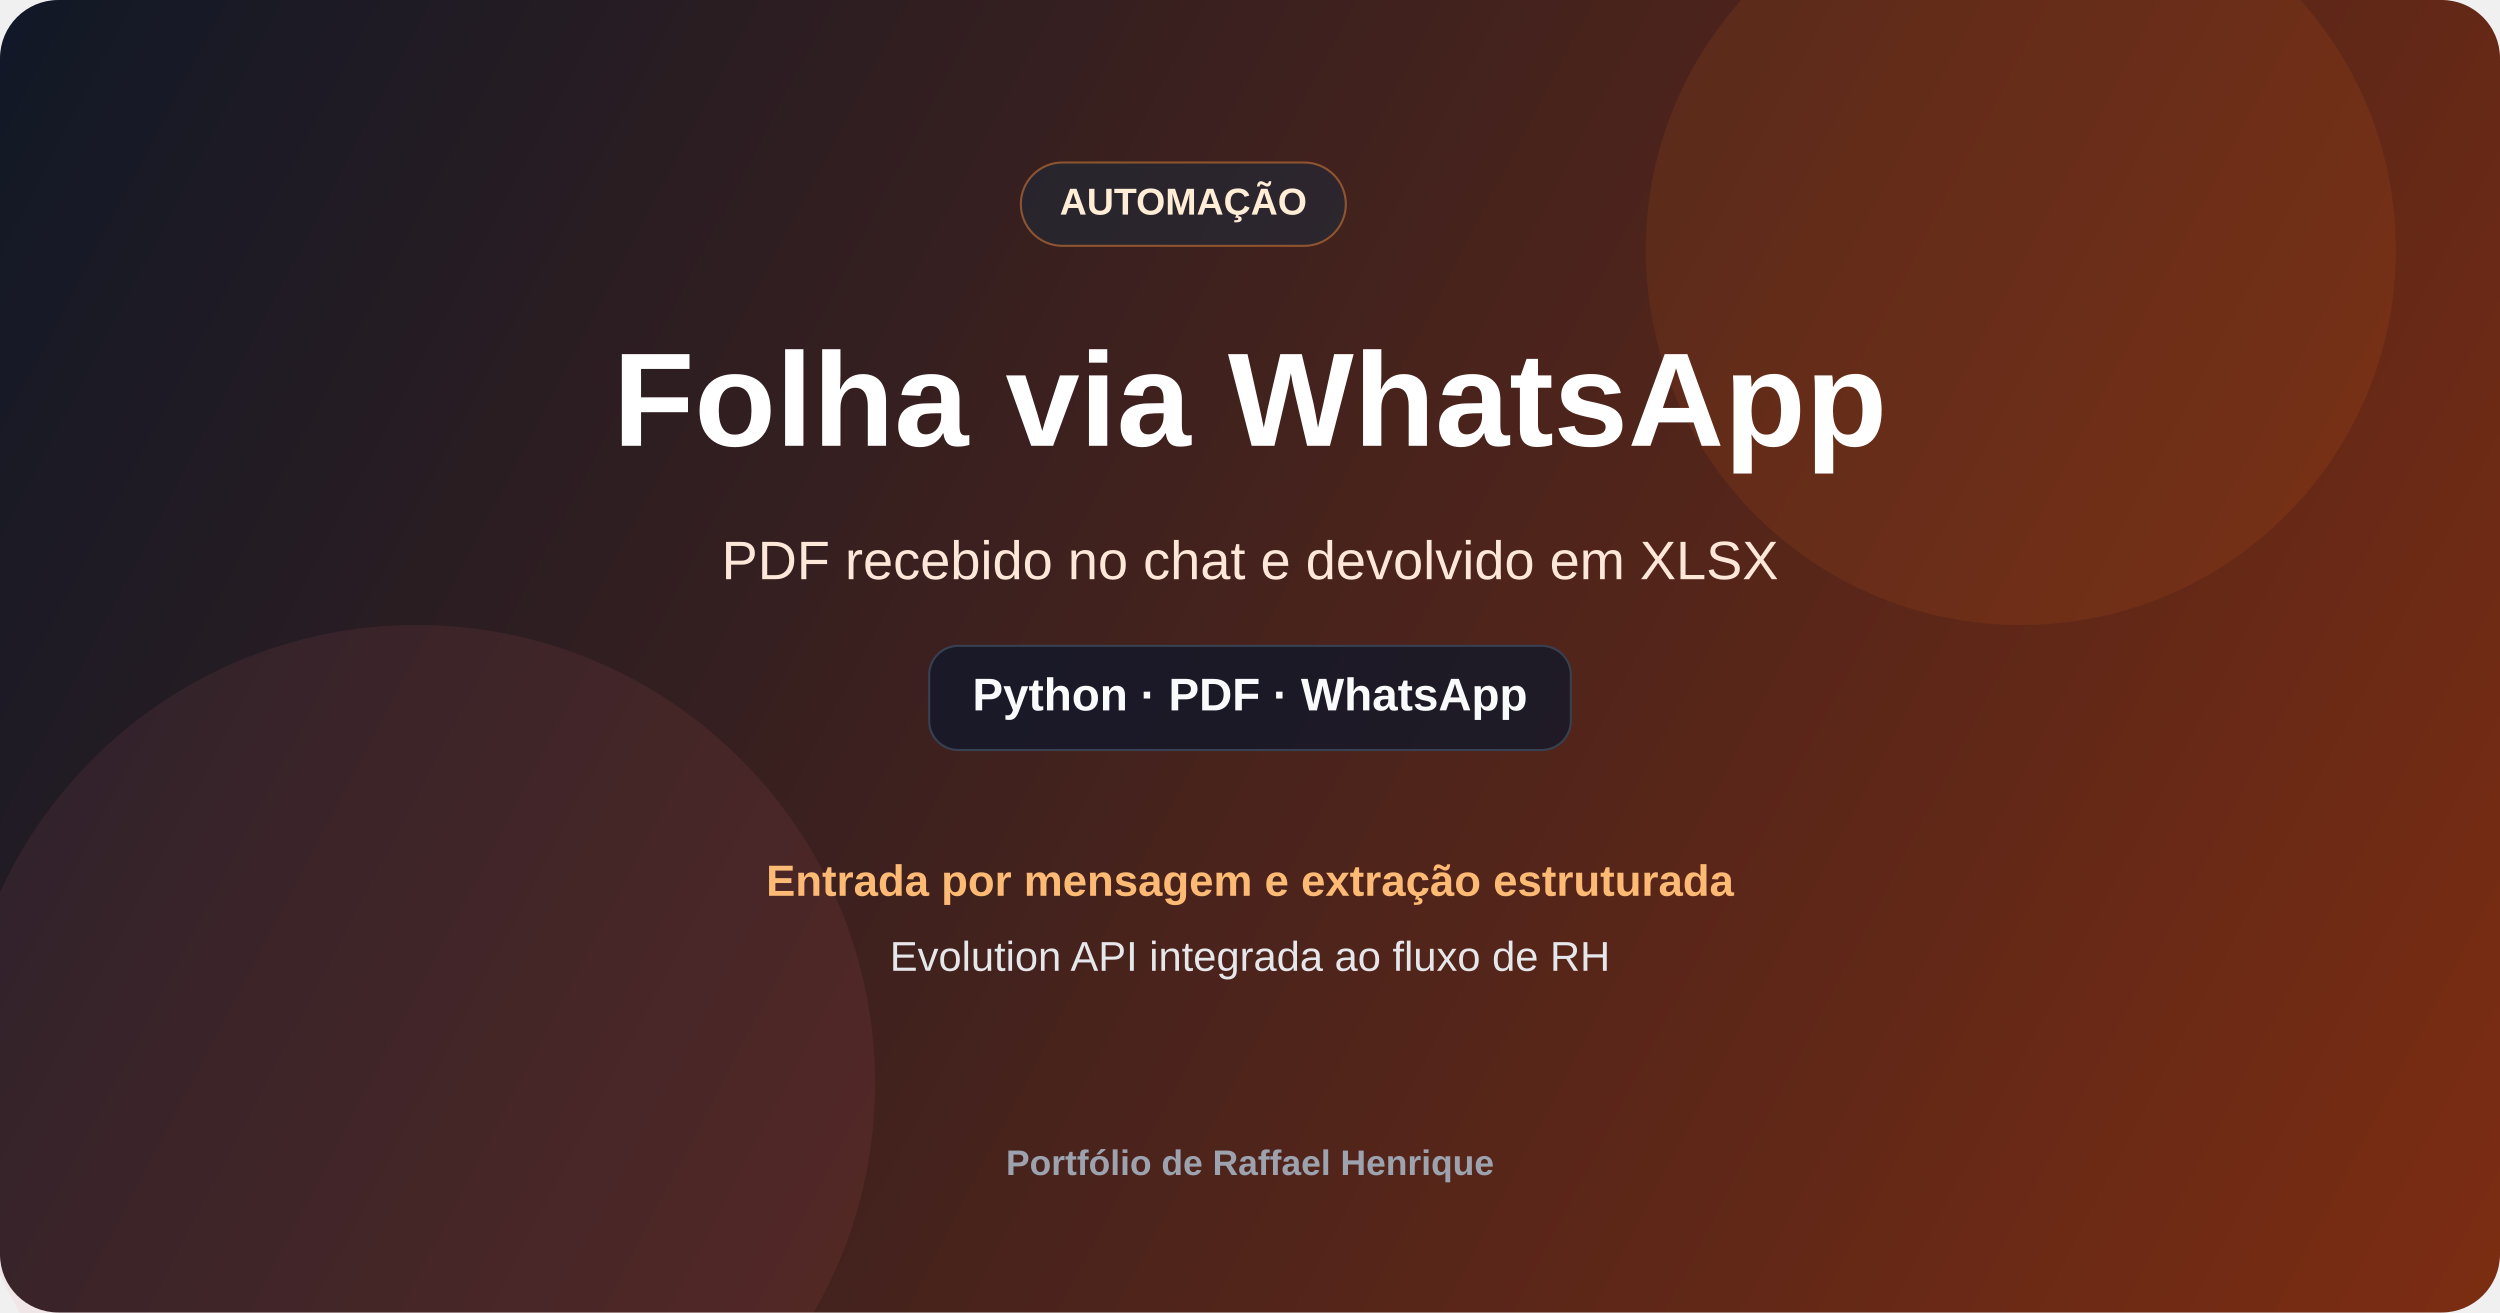
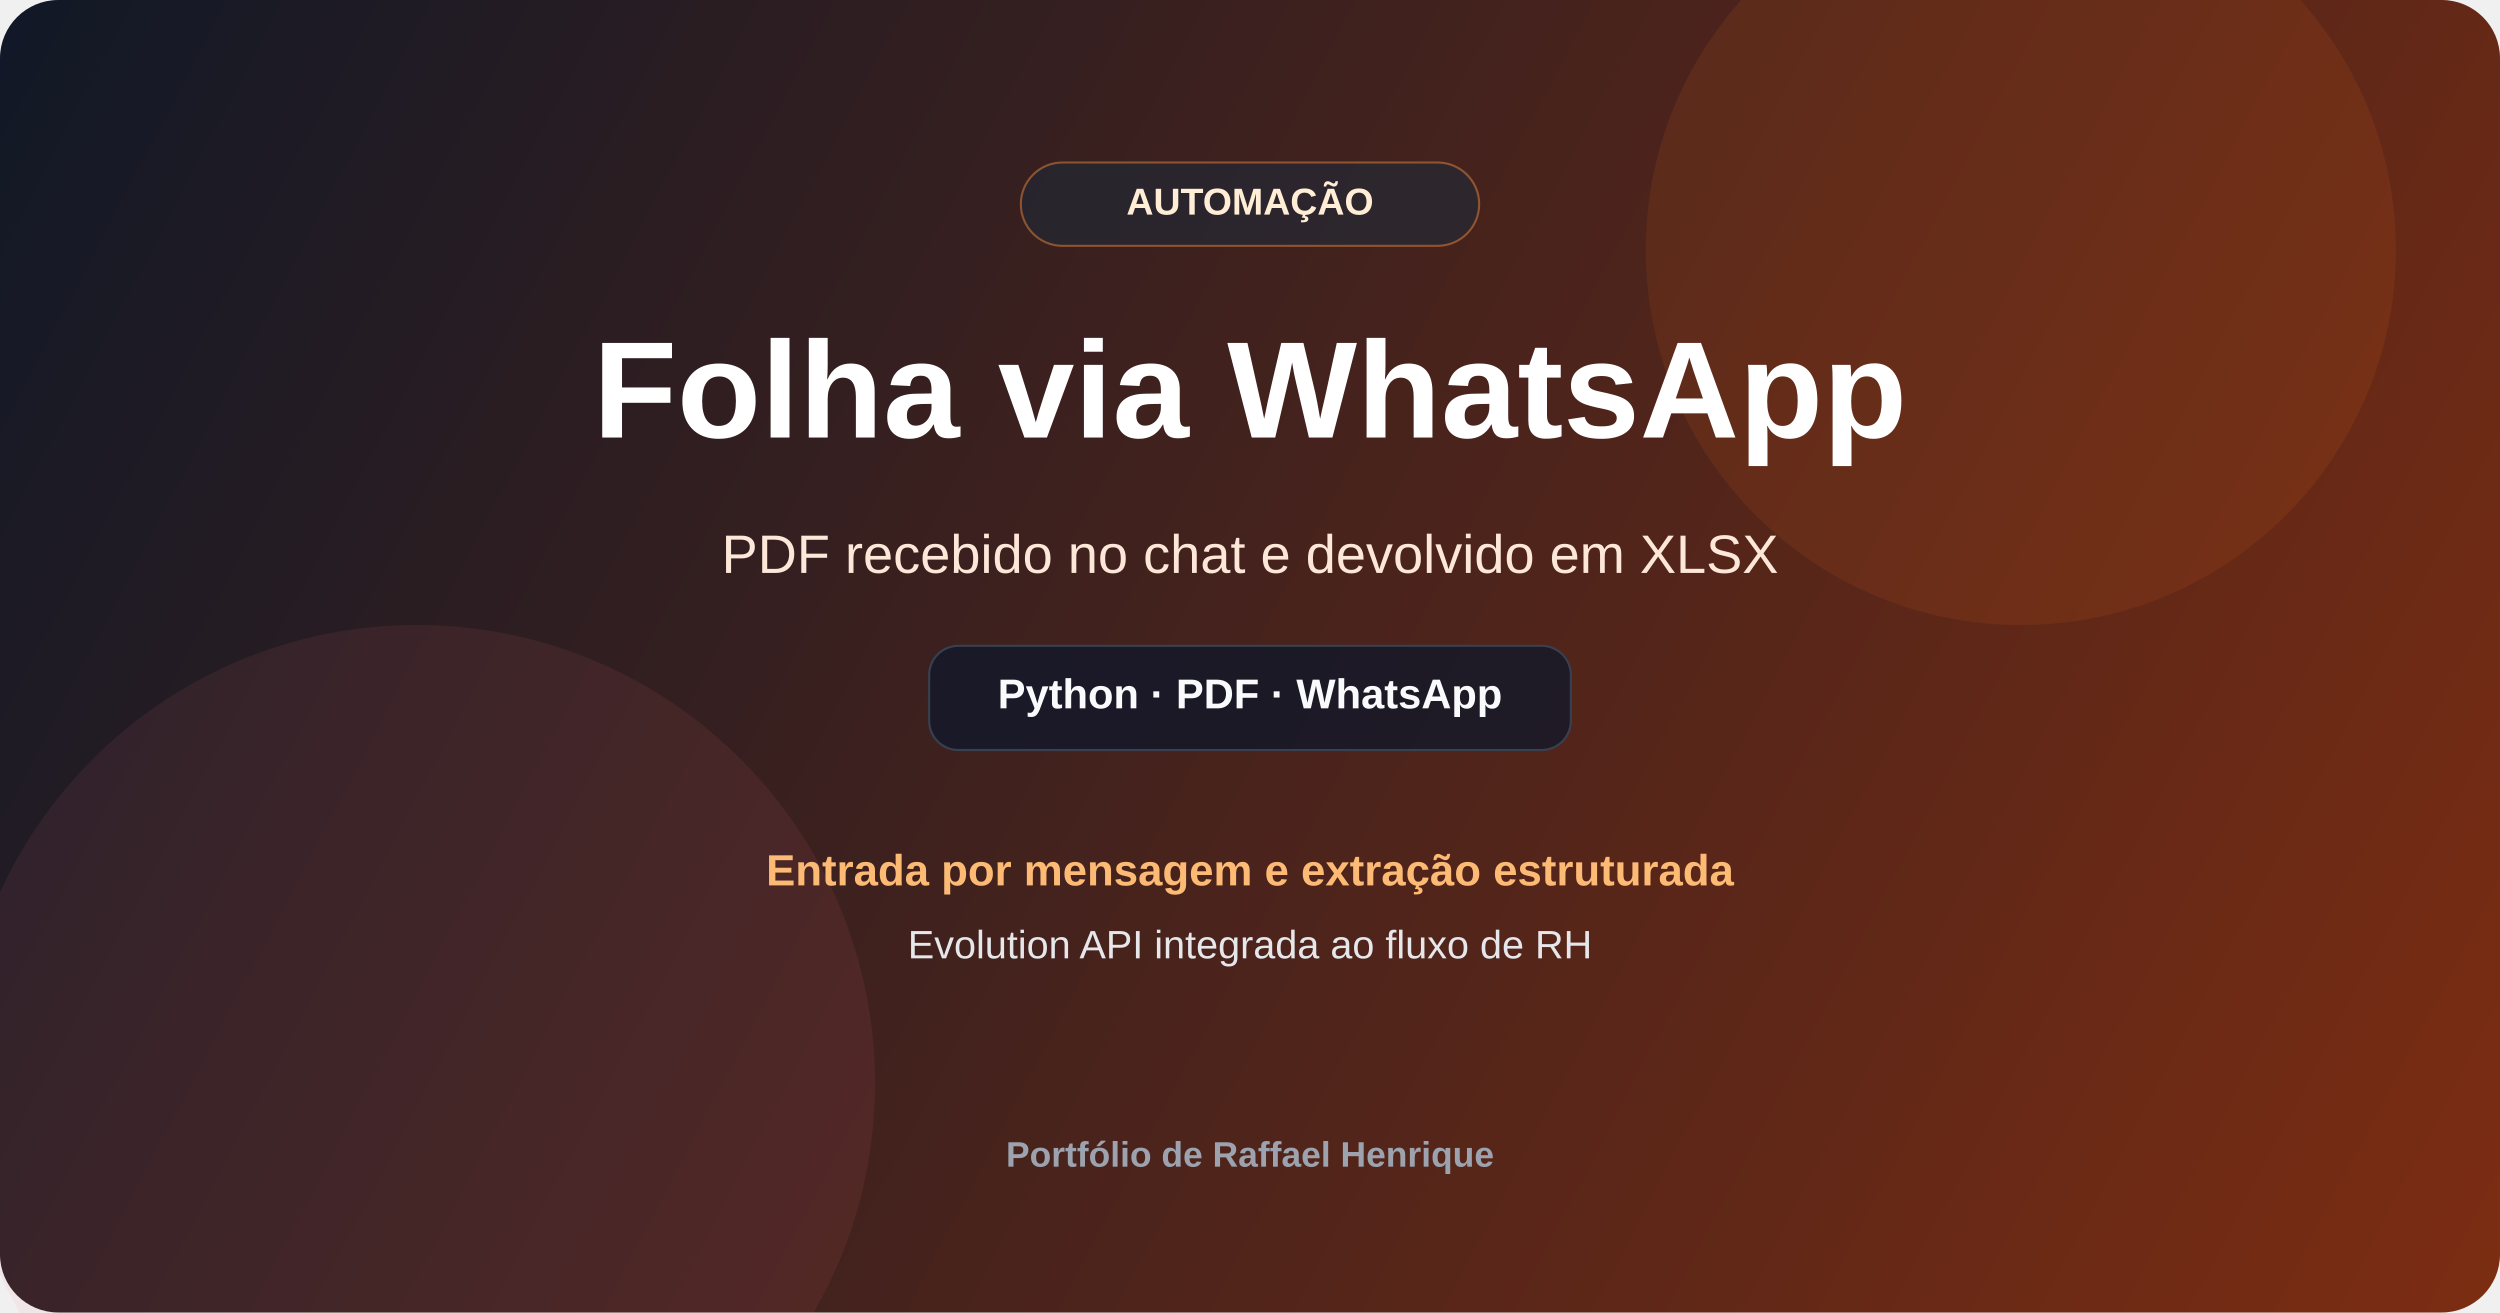
<svg xmlns="http://www.w3.org/2000/svg" width="1200" height="630" viewBox="0 0 1200 630" fill="none">
  <defs>
    <linearGradient id="bg" x1="0" y1="0" x2="1200" y2="630" gradientUnits="userSpaceOnUse">
      <stop stop-color="#111827" />
      <stop offset="1" stop-color="#7C2D12" />
    </linearGradient>
  </defs>
  <rect width="1200" height="630" rx="28" fill="url(#bg)" />
  <circle cx="970" cy="120" r="180" fill="#F97316" fill-opacity="0.10" />
  <circle cx="200" cy="520" r="220" fill="#FB7185" fill-opacity="0.08" />
-   <rect x="490" y="78" width="156" height="40" rx="20" fill="#1F2937" fill-opacity="0.60" stroke="#FB923C" stroke-opacity="0.45" />
-   <text x="568" y="103" text-anchor="middle" fill="#FFEDD5" font-family="Segoe UI, Arial, sans-serif" font-size="18" font-weight="700">AUTOMAÇÃO</text>
-   <text x="600" y="214" text-anchor="middle" fill="#FFFFFF" font-family="Segoe UI, Arial, sans-serif" font-size="64" font-weight="800">Folha via WhatsApp</text>
-   <text x="600" y="278" text-anchor="middle" fill="#FDE7D8" font-family="Segoe UI, Arial, sans-serif" font-size="26" font-weight="500">PDF recebido no chat e devolvido em XLSX</text>
+   <rect x="490" y="78" width="220" height="40" rx="20" fill="#1F2937" fill-opacity="0.60" stroke="#FB923C" stroke-opacity="0.45" />
+   <text x="600" y="103" text-anchor="middle" fill="#FFEDD5" font-family="Segoe UI, Arial, sans-serif" font-size="18" font-weight="700">AUTOMAÇÃO</text>
+   <text x="600" y="210" text-anchor="middle" fill="#FFFFFF" font-family="Segoe UI, Arial, sans-serif" font-size="66" font-weight="800">Folha via WhatsApp</text>
+   <text x="600" y="275" text-anchor="middle" fill="#FDE7D8" font-family="Segoe UI, Arial, sans-serif" font-size="26" font-weight="500">PDF recebido no chat e devolvido em XLSX</text>
  <rect x="446" y="310" width="308" height="50" rx="14" fill="#0F172A" fill-opacity="0.76" stroke="#374151" />
-   <text x="600" y="341" text-anchor="middle" fill="#F9FAFB" font-family="Segoe UI, Arial, sans-serif" font-size="22" font-weight="700">Python · PDF · WhatsApp</text>
-   <text x="600" y="430" text-anchor="middle" fill="#FDBA74" font-family="Segoe UI, Arial, sans-serif" font-size="21" font-weight="700">Entrada por mensagem e extração estruturada</text>
-   <text x="600" y="466" text-anchor="middle" fill="#E5E7EB" font-family="Segoe UI, Arial, sans-serif" font-size="20" font-weight="400">Evolution API integrada ao fluxo de RH</text>
-   <text x="600" y="564" text-anchor="middle" fill="#9CA3AF" font-family="Segoe UI, Arial, sans-serif" font-size="17" font-weight="600">Portfólio de Raffael Henrique</text>
+   <text x="600" y="340" text-anchor="middle" fill="#F9FAFB" font-family="Segoe UI, Arial, sans-serif" font-size="20" font-weight="700">Python · PDF · WhatsApp</text>
+   <text x="600" y="425" text-anchor="middle" fill="#FDBA74" font-family="Segoe UI, Arial, sans-serif" font-size="21" font-weight="700">Entrada por mensagem e extração estruturada</text>
+   <text x="600" y="460" text-anchor="middle" fill="#E5E7EB" font-family="Segoe UI, Arial, sans-serif" font-size="19" font-weight="400">Evolution API integrada ao fluxo de RH</text>
+   <text x="600" y="560" text-anchor="middle" fill="#9CA3AF" font-family="Segoe UI, Arial, sans-serif" font-size="17" font-weight="600">Portfólio de Raffael Henrique</text>
</svg>
